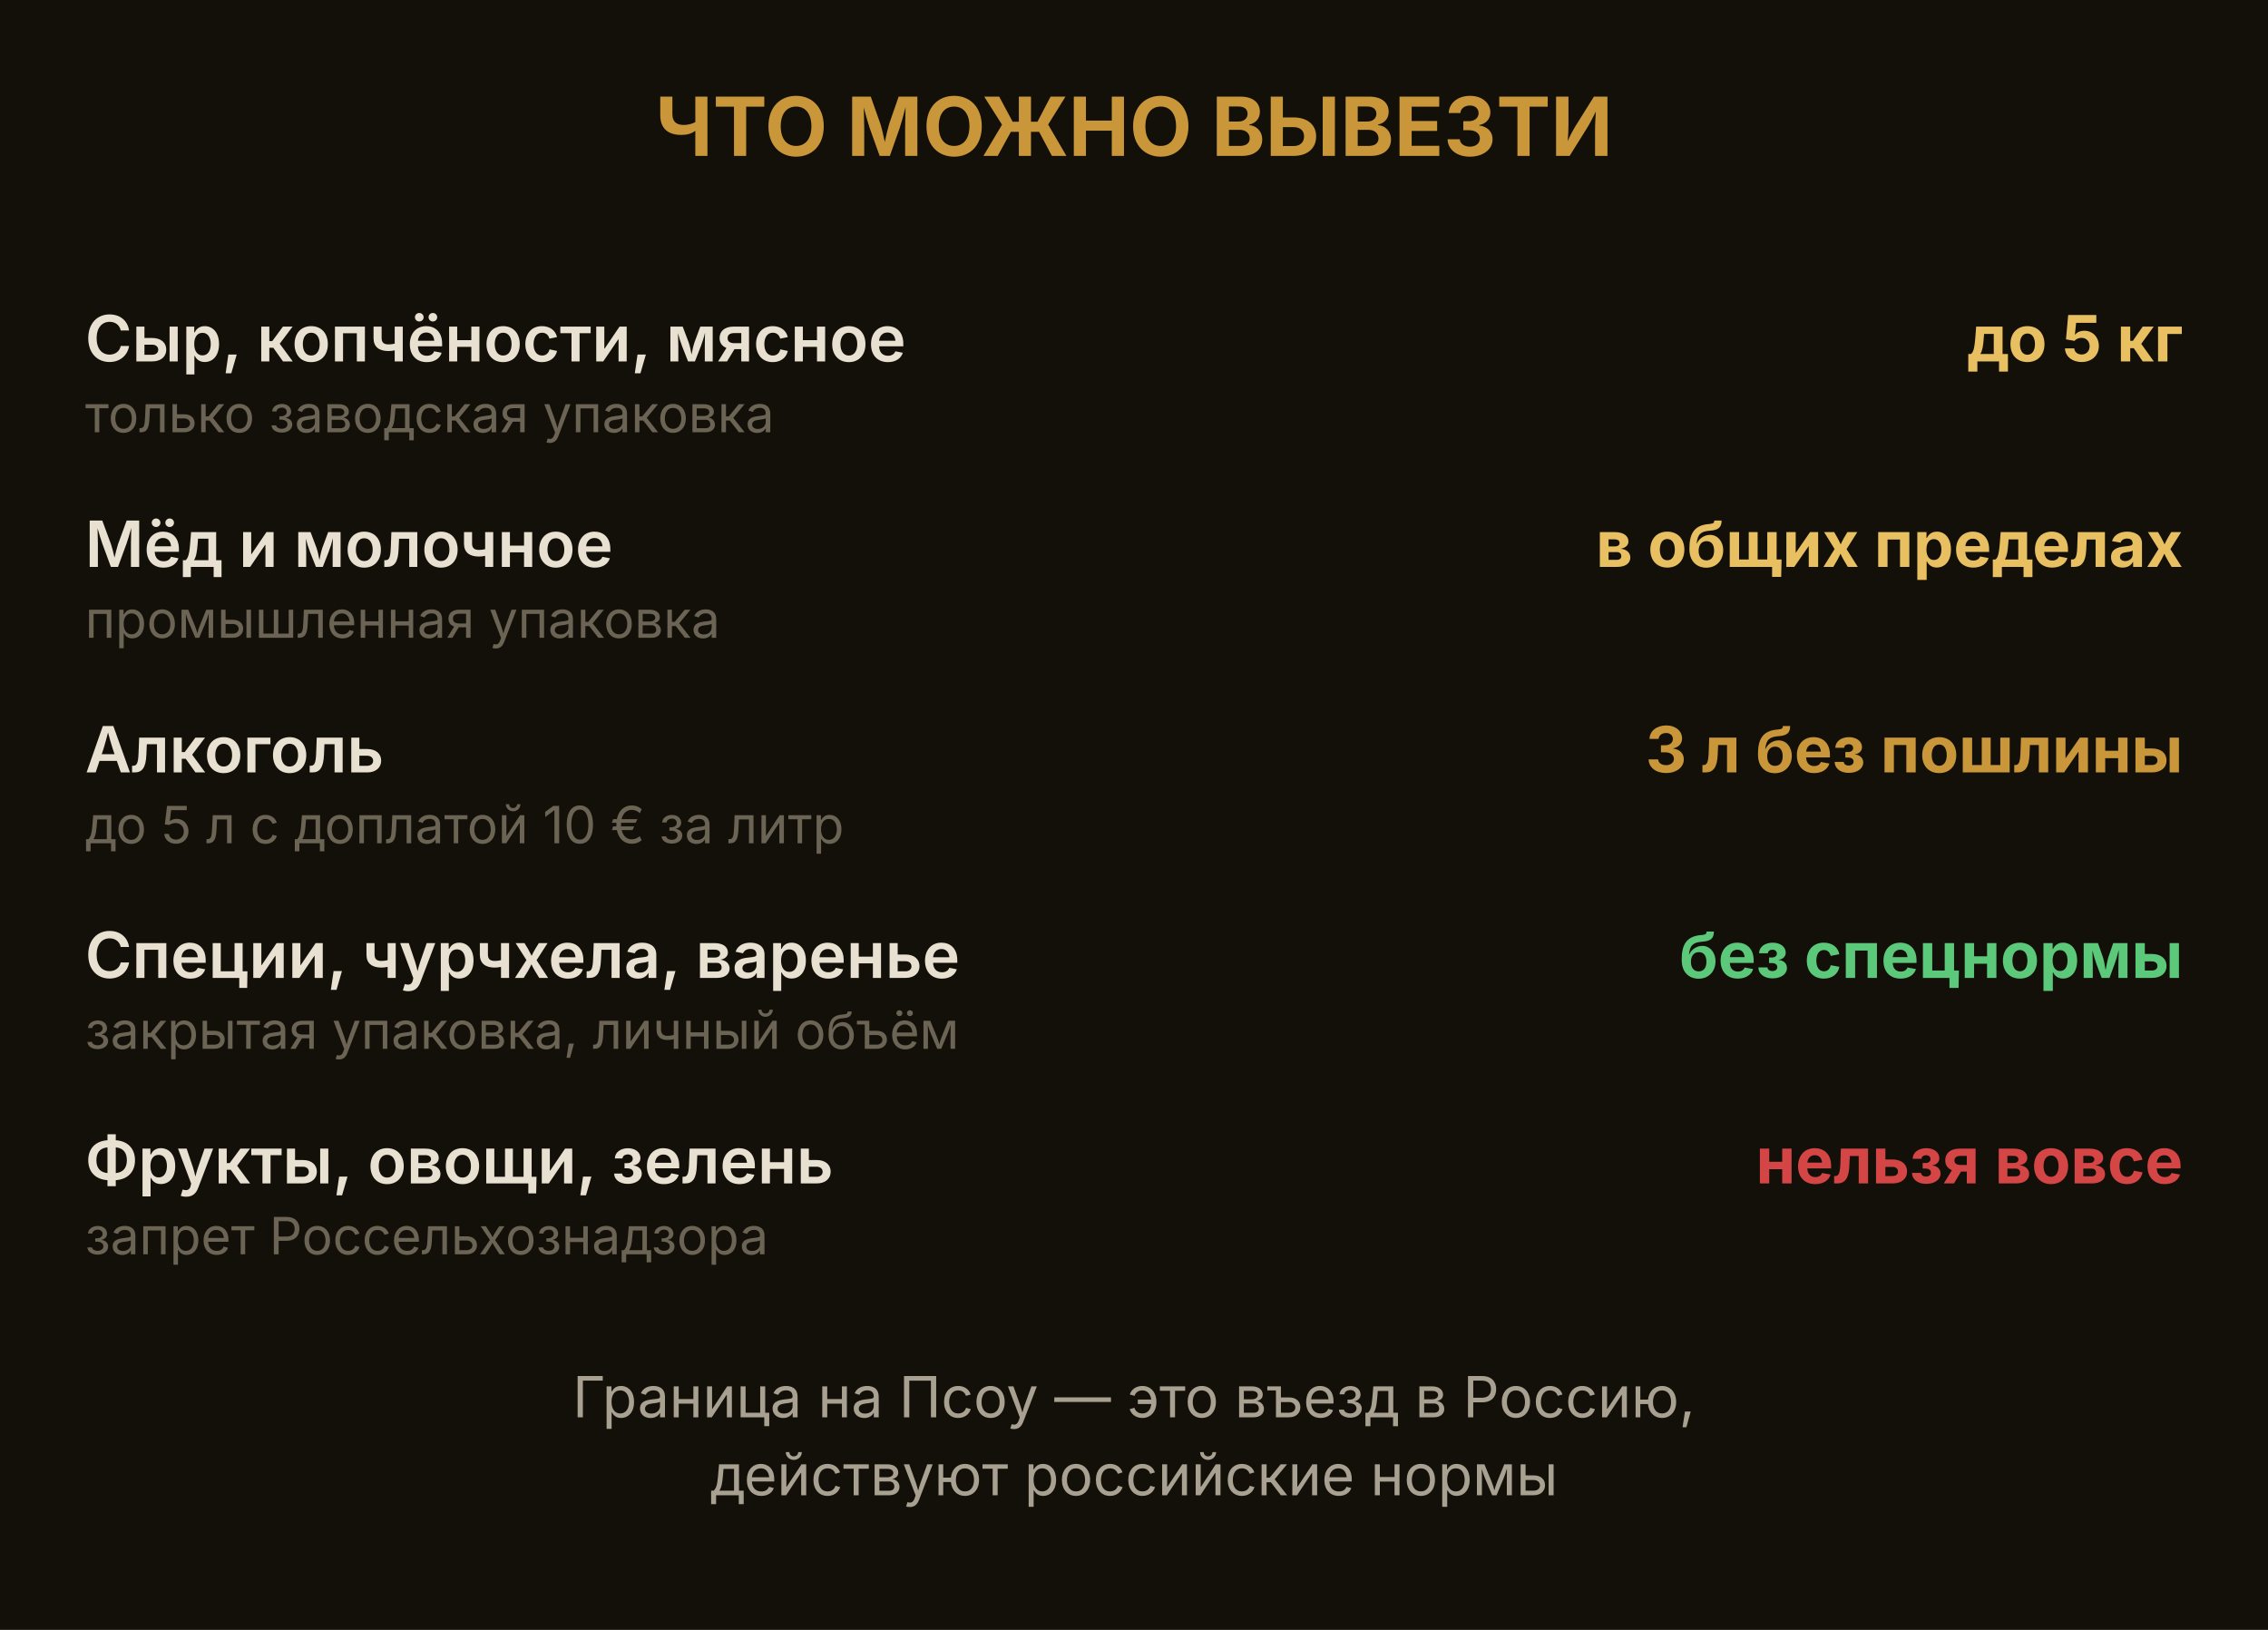
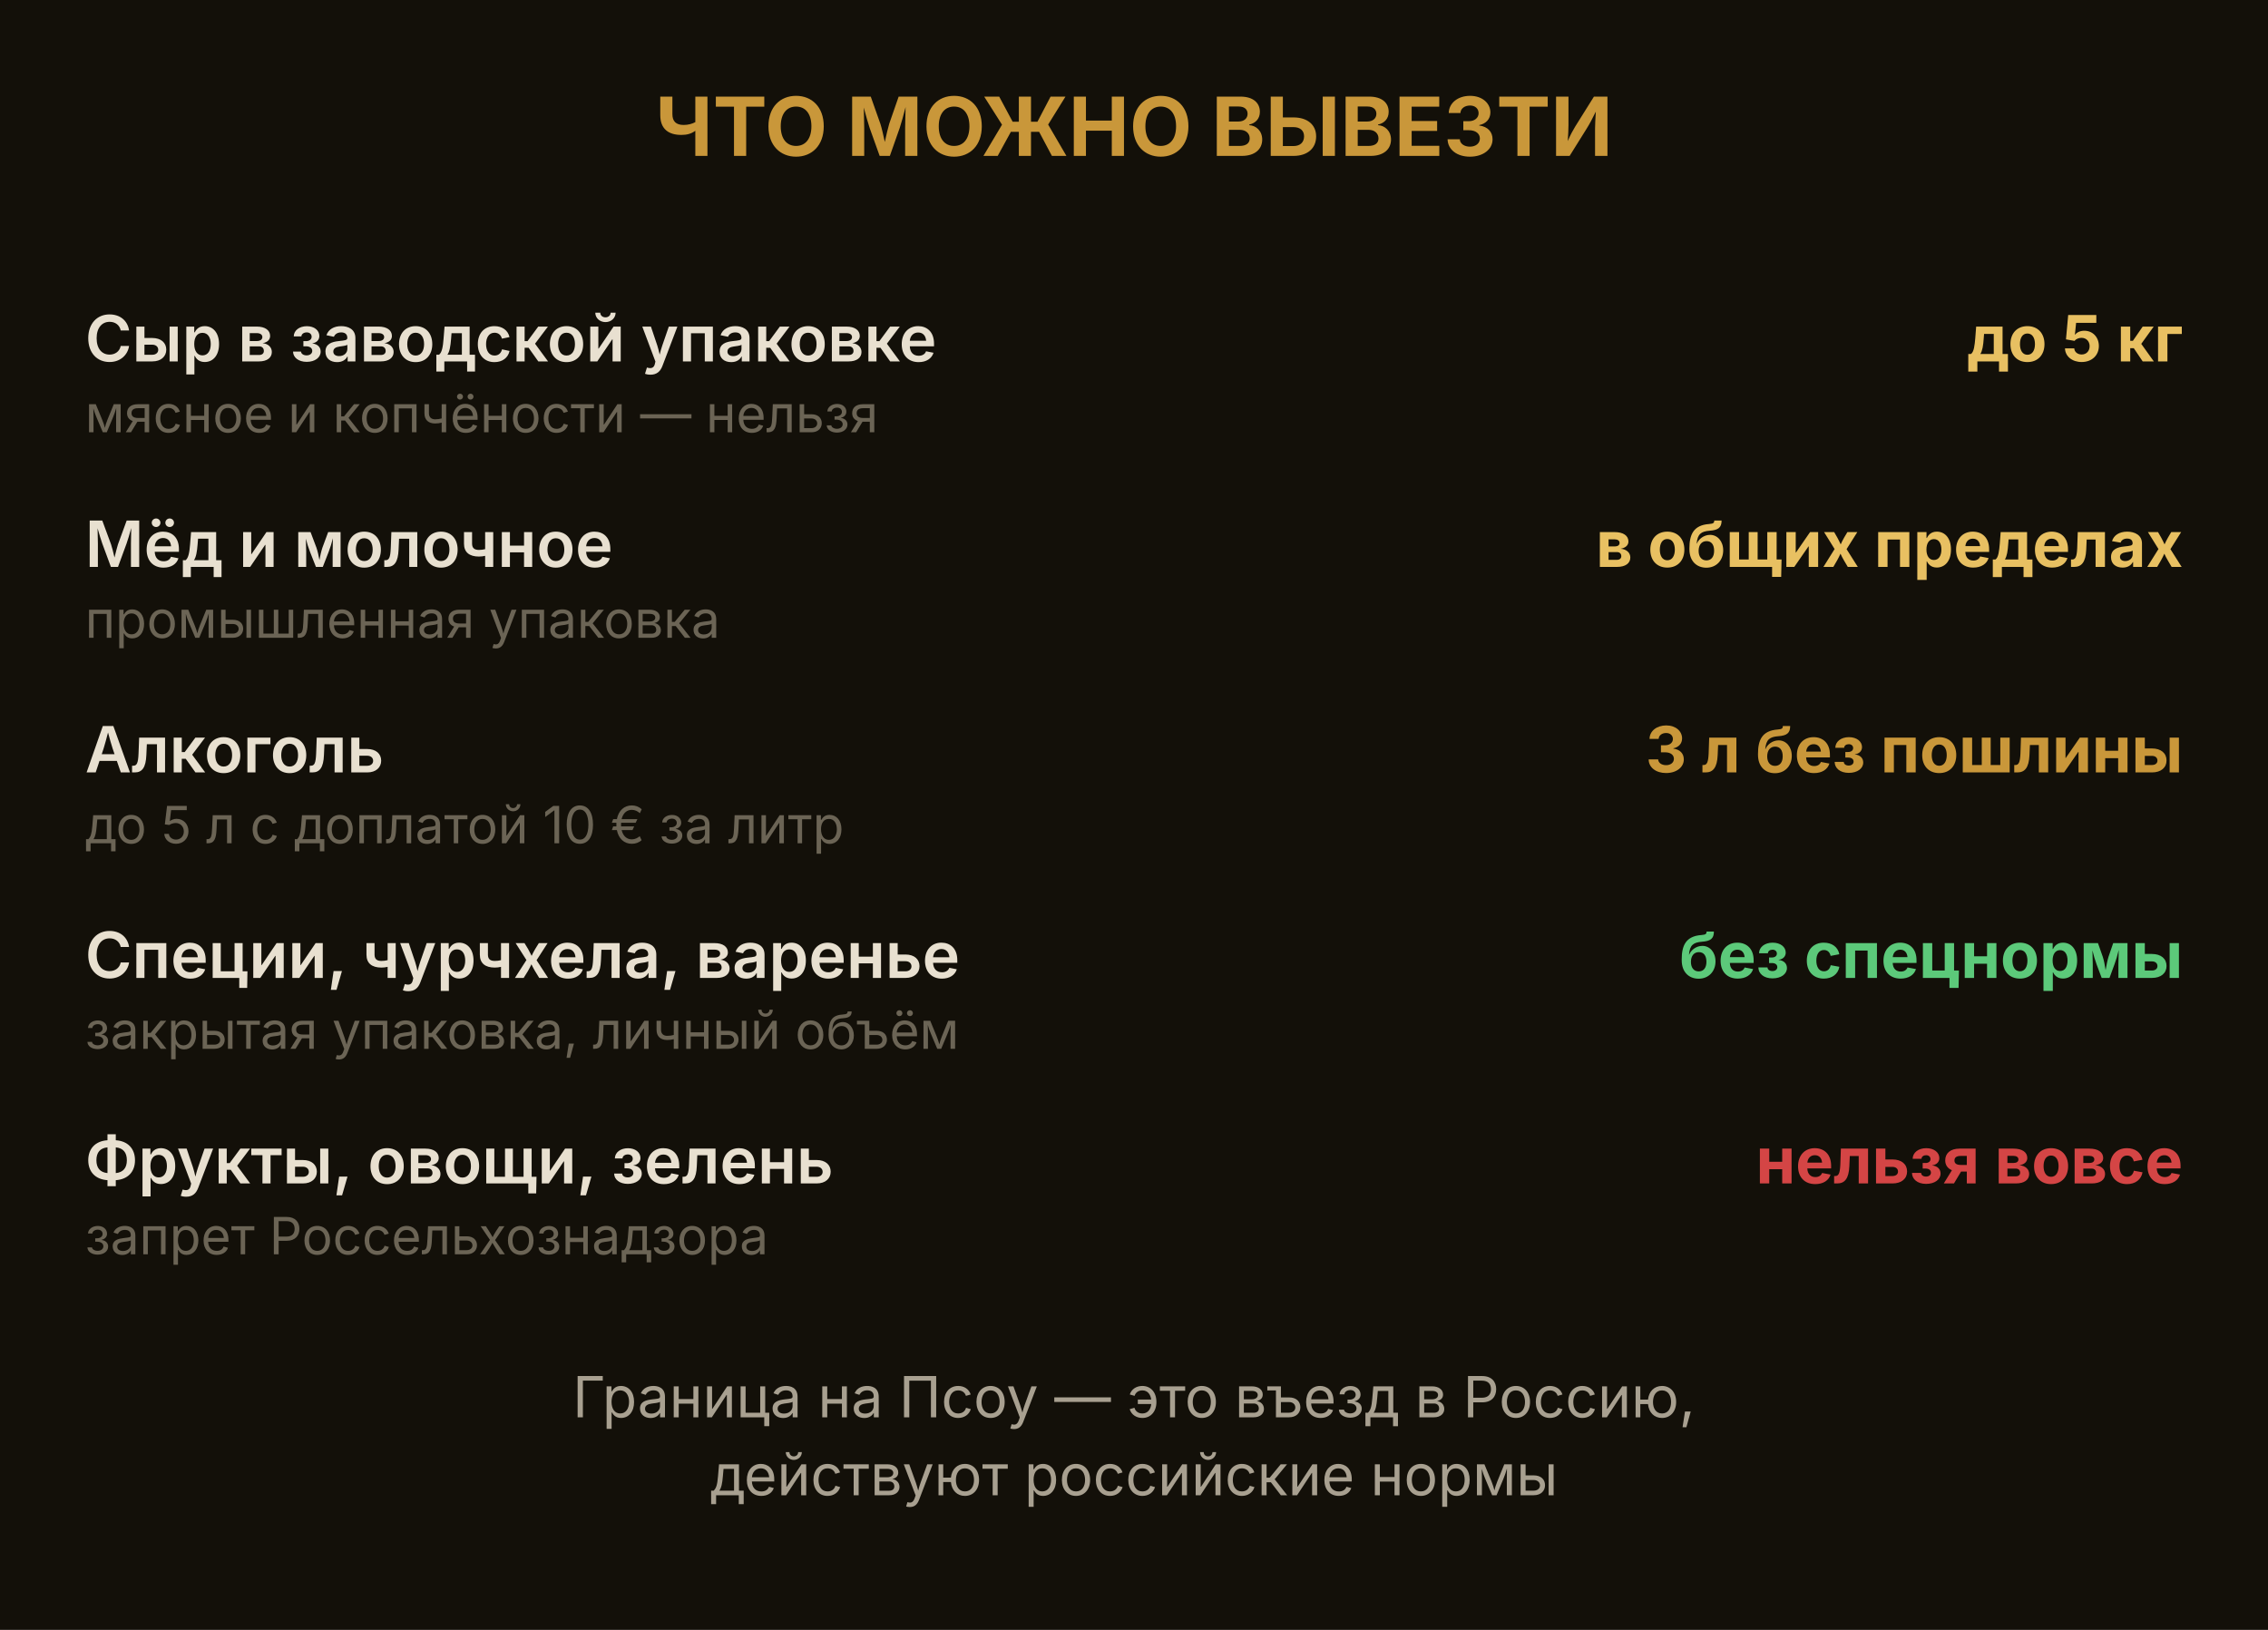
<svg xmlns="http://www.w3.org/2000/svg" viewBox="0 0 640 460" width="640" height="460" font-family="system-ui,-apple-system,sans-serif">
  <rect width="640" height="460" fill="#131009" />
  <text x="320" y="44" text-anchor="middle" fill="#c9973a" font-size="23" font-weight="700">ЧТО МОЖНО ВЫВЕЗТИ</text>
-   <text x="24" y="102" fill="#e8e0d0" font-size="18" font-weight="600">Сыр, копчёности, мясное</text>
+   <text x="24" y="102" fill="#e8e0d0" font-size="18" font-weight="600">Сыр в заводской упаковке</text>
  <text x="616" y="102" text-anchor="end" fill="#e8c062" font-size="18" font-weight="700">до 5 кг</text>
-   <text x="24" y="122" fill="#6b6455" font-size="14.5">только заводская упаковка</text>
+   <text x="24" y="122" fill="#6b6455" font-size="14.5">мясное и копчёности — нельзя</text>
  <text x="24" y="160" fill="#e8e0d0" font-size="18" font-weight="600">Мёд и молочное</text>
  <text x="616" y="160" text-anchor="end" fill="#e8c062" font-size="18" font-weight="700">в общих пределах</text>
  <text x="24" y="180" fill="#6b6455" font-size="14.5">промышленная упаковка</text>
  <text x="24" y="218" fill="#e8e0d0" font-size="18" font-weight="600">Алкоголь</text>
  <text x="616" y="218" text-anchor="end" fill="#c9973a" font-size="18" font-weight="700">3 л без пошлины</text>
  <text x="24" y="238" fill="#6b6455" font-size="14.5">до 5 л с доплатой 10 € за литр</text>
  <text x="24" y="276" fill="#e8e0d0" font-size="18" font-weight="600">Специи, чурчхела, варенье</text>
  <text x="616" y="276" text-anchor="end" fill="#5cc97a" font-size="18" font-weight="700">без спецнормы</text>
  <text x="24" y="296" fill="#6b6455" font-size="14.5">закрытая упаковка, личный объём</text>
  <text x="24" y="334" fill="#e8e0d0" font-size="18" font-weight="600">Фрукты, овощи, зелень</text>
  <text x="616" y="334" text-anchor="end" fill="#d44545" font-size="18" font-weight="700">нельзя вовсе</text>
  <text x="24" y="354" fill="#6b6455" font-size="14.5">запрет Россельхознадзора</text>
  <text x="320" y="400" text-anchor="middle" fill="#a8a090" font-size="16">Граница на Псоу — это въезд в Россию,</text>
  <text x="320" y="422" text-anchor="middle" fill="#a8a090" font-size="16">действуют российские нормы</text>
</svg>
